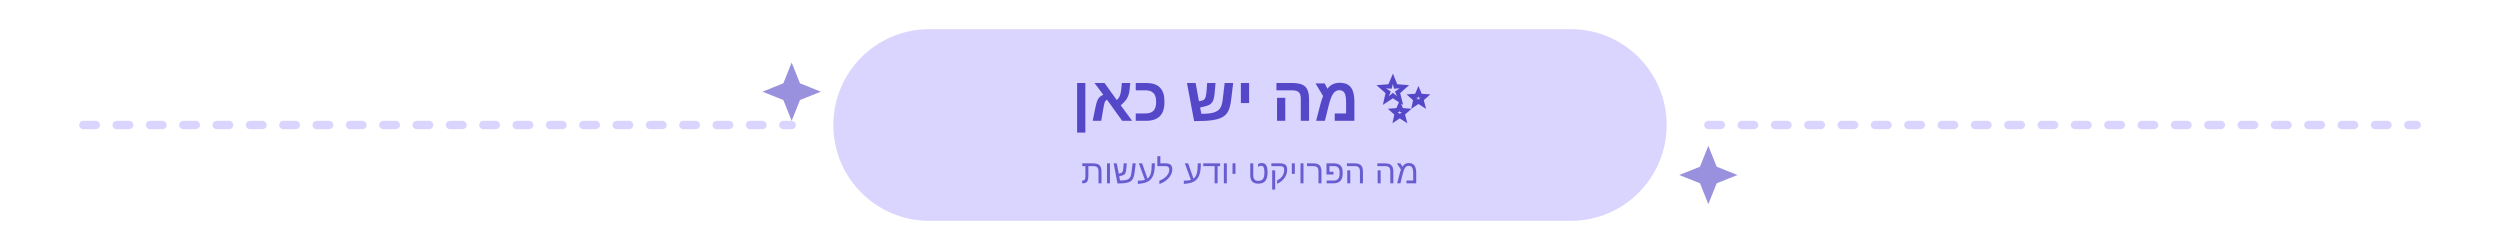
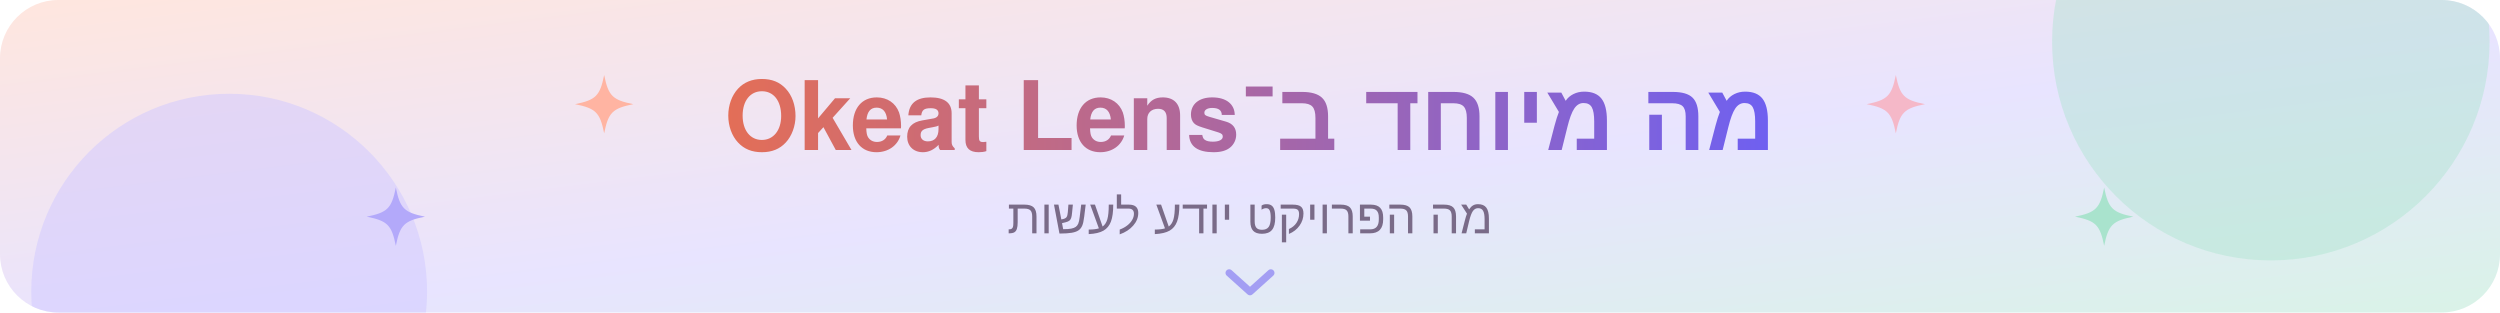
- <svg xmlns="http://www.w3.org/2000/svg" width="1200" height="120" viewBox="0 0 1200 120" font-family="'Segoe UI',Rubik,system-ui,-apple-system,Arial,sans-serif">
+ <svg xmlns="http://www.w3.org/2000/svg" viewBox="0 0 1200 150" width="1200" height="150" role="img" aria-label="מה מיוחד ב־Okeat Lens">
+   <defs>
+     <linearGradient id="bg" x1="0" y1="0" x2="1" y2="1">
+       <stop offset="0" stop-color="#FFE6DE" />
+       <stop offset=".55" stop-color="#E8E4FF" />
+       <stop offset="1" stop-color="#D9F3E7" />
+     </linearGradient>
+     <linearGradient id="t" x1="0" y1="0" x2="1" y2="0">
+       <stop offset="0" stop-color="#E36E57" />
+       <stop offset="1" stop-color="#6F60F0" />
+     </linearGradient>
+     <clipPath id="c">
+       <rect width="1200" height="150" rx="28" />
+     </clipPath>
+     <path id="s" d="M0-14C2-4 4-2 14 0 4 2 2 4 0 14-2 4-4 2-14 0-4-2-2-4 0-14Z" />
+     <path id="pin" d="M0 0C-5-9-22-20-22-37a22 22 0 0 1 44 0C22-20 5-9 0 0Z" />
+   </defs>
  <style>
- .p{animation:in .9s cubic-bezier(.2,.8,.2,1) both}@keyframes in{from{opacity:0;transform:translateY(12px)}}
- .s{animation:sp 2.6s ease-in-out infinite;transform-box:fill-box;transform-origin:center}@keyframes sp{0%,100%{transform:scale(.75) rotate(0)}50%{transform:scale(1.15) rotate(45deg)}}
- .l{stroke-dasharray:6 10;animation:dash 6s linear infinite}@keyframes dash{to{stroke-dashoffset:-160}}
+ .blob{animation:drift 11s ease-in-out infinite alternate}.b2{animation-duration:14s;animation-direction:alternate-reverse}.b3{animation-duration:17s}
+ .bob{animation:bob 3.4s ease-in-out infinite}.d1{animation-delay:-.9s}.d2{animation-delay:-1.8s}.d3{animation-delay:-2.6s}
+ .walk{stroke-dasharray:3 15;animation:walk 3s linear infinite}
+ .tw{animation:tw 3.2s ease-in-out infinite}.t2{animation-delay:-1s}.t3{animation-delay:-2s}
+ .rise{animation:rise .9s ease-out both}.r2{animation-delay:.2s}
+ @keyframes drift{to{transform:translate(40px,-20px) scale(1.12)}}
+ @keyframes bob{0%,100%{transform:translateY(0)}50%{transform:translateY(-10px)}}
+ @keyframes walk{to{stroke-dashoffset:-54}}
+ @keyframes tw{0%,100%{opacity:.35}50%{opacity:1}}
+ @keyframes rise{from{opacity:0;transform:translateY(16px)}}
@media (prefers-reduced-motion:reduce){*{animation:none!important}}
</style>
-   <line class="l" x1="40" y1="60" x2="380" y2="60" stroke="#DAD5FF" stroke-width="4" stroke-linecap="round" />
-   <line class="l" x1="820" y1="60" x2="1160" y2="60" stroke="#DAD5FF" stroke-width="4" stroke-linecap="round" />
-   <g class="p">
-     <rect x="400" y="14" width="400" height="92" rx="46" fill="#DAD5FF" />
-     <text x="600" y="58" text-anchor="middle" font-size="30" font-weight="800" fill="#5548C8" direction="rtl" unicode-bidi="embed">✨ מה יש כאן</text>
-     <text x="600" y="88" text-anchor="middle" font-size="16" fill="#5548C8" opacity=".85" direction="rtl" unicode-bidi="embed">מה הפרויקט יודע לעשות</text>
-   </g>
-   <g class="s">
-     <path d="M380 30 l4 10 10 4 -10 4 -4 10 -4 -10 -10 -4 10 -4z" fill="#5548C8" opacity=".6" />
-   </g>
-   <g class="s" style="animation-delay:-1.3s">
-     <path d="M820 70 l4 10 10 4 -10 4 -4 10 -4 -10 -10 -4 10 -4z" fill="#5548C8" opacity=".6" />
+   <g clip-path="url(#c)">
+     <rect width="1200" height="150" fill="url(#bg)" />
+     <circle class="blob" cx="110" cy="140" r="95" fill="#CFC8FF" opacity=".5" />
+     <circle class="blob b2" cx="1090" cy="20" r="105" fill="#A9E3CD" opacity=".42" />
+     <use class="tw" href="#s" x="290" y="50" fill="#FFB4A2" />
+     <use class="tw t2" href="#s" x="190" y="104" fill="#B3A9FA" />
+     <use class="tw t3" href="#s" x="910" y="50" fill="#F5B8C8" />
+     <use class="tw" href="#s" x="1010" y="104" fill="#A9E3CD" />
+     <g font-family="-apple-system,BlinkMacSystemFont,'Segoe UI',Helvetica,Arial,sans-serif" text-anchor="middle" direction="rtl">
+       <text x="600" y="72.0" font-size="46" font-weight="800" fill="url(#t)">מה מיוחד ב־Okeat Lens</text>
+       <text x="600" y="112.0" font-size="23" fill="#7A6B88">מה הפרויקט יודע לעשות</text>
+     </g>
+     <g transform="translate(600 136)">
+       <g class="bob">
+         <path d="M-10-5l10 9 10-9" fill="none" stroke="#6F60F0" stroke-opacity=".55" stroke-width="3.5" stroke-linecap="round" stroke-linejoin="round" />
+       </g>
+     </g>
  </g>
</svg>
